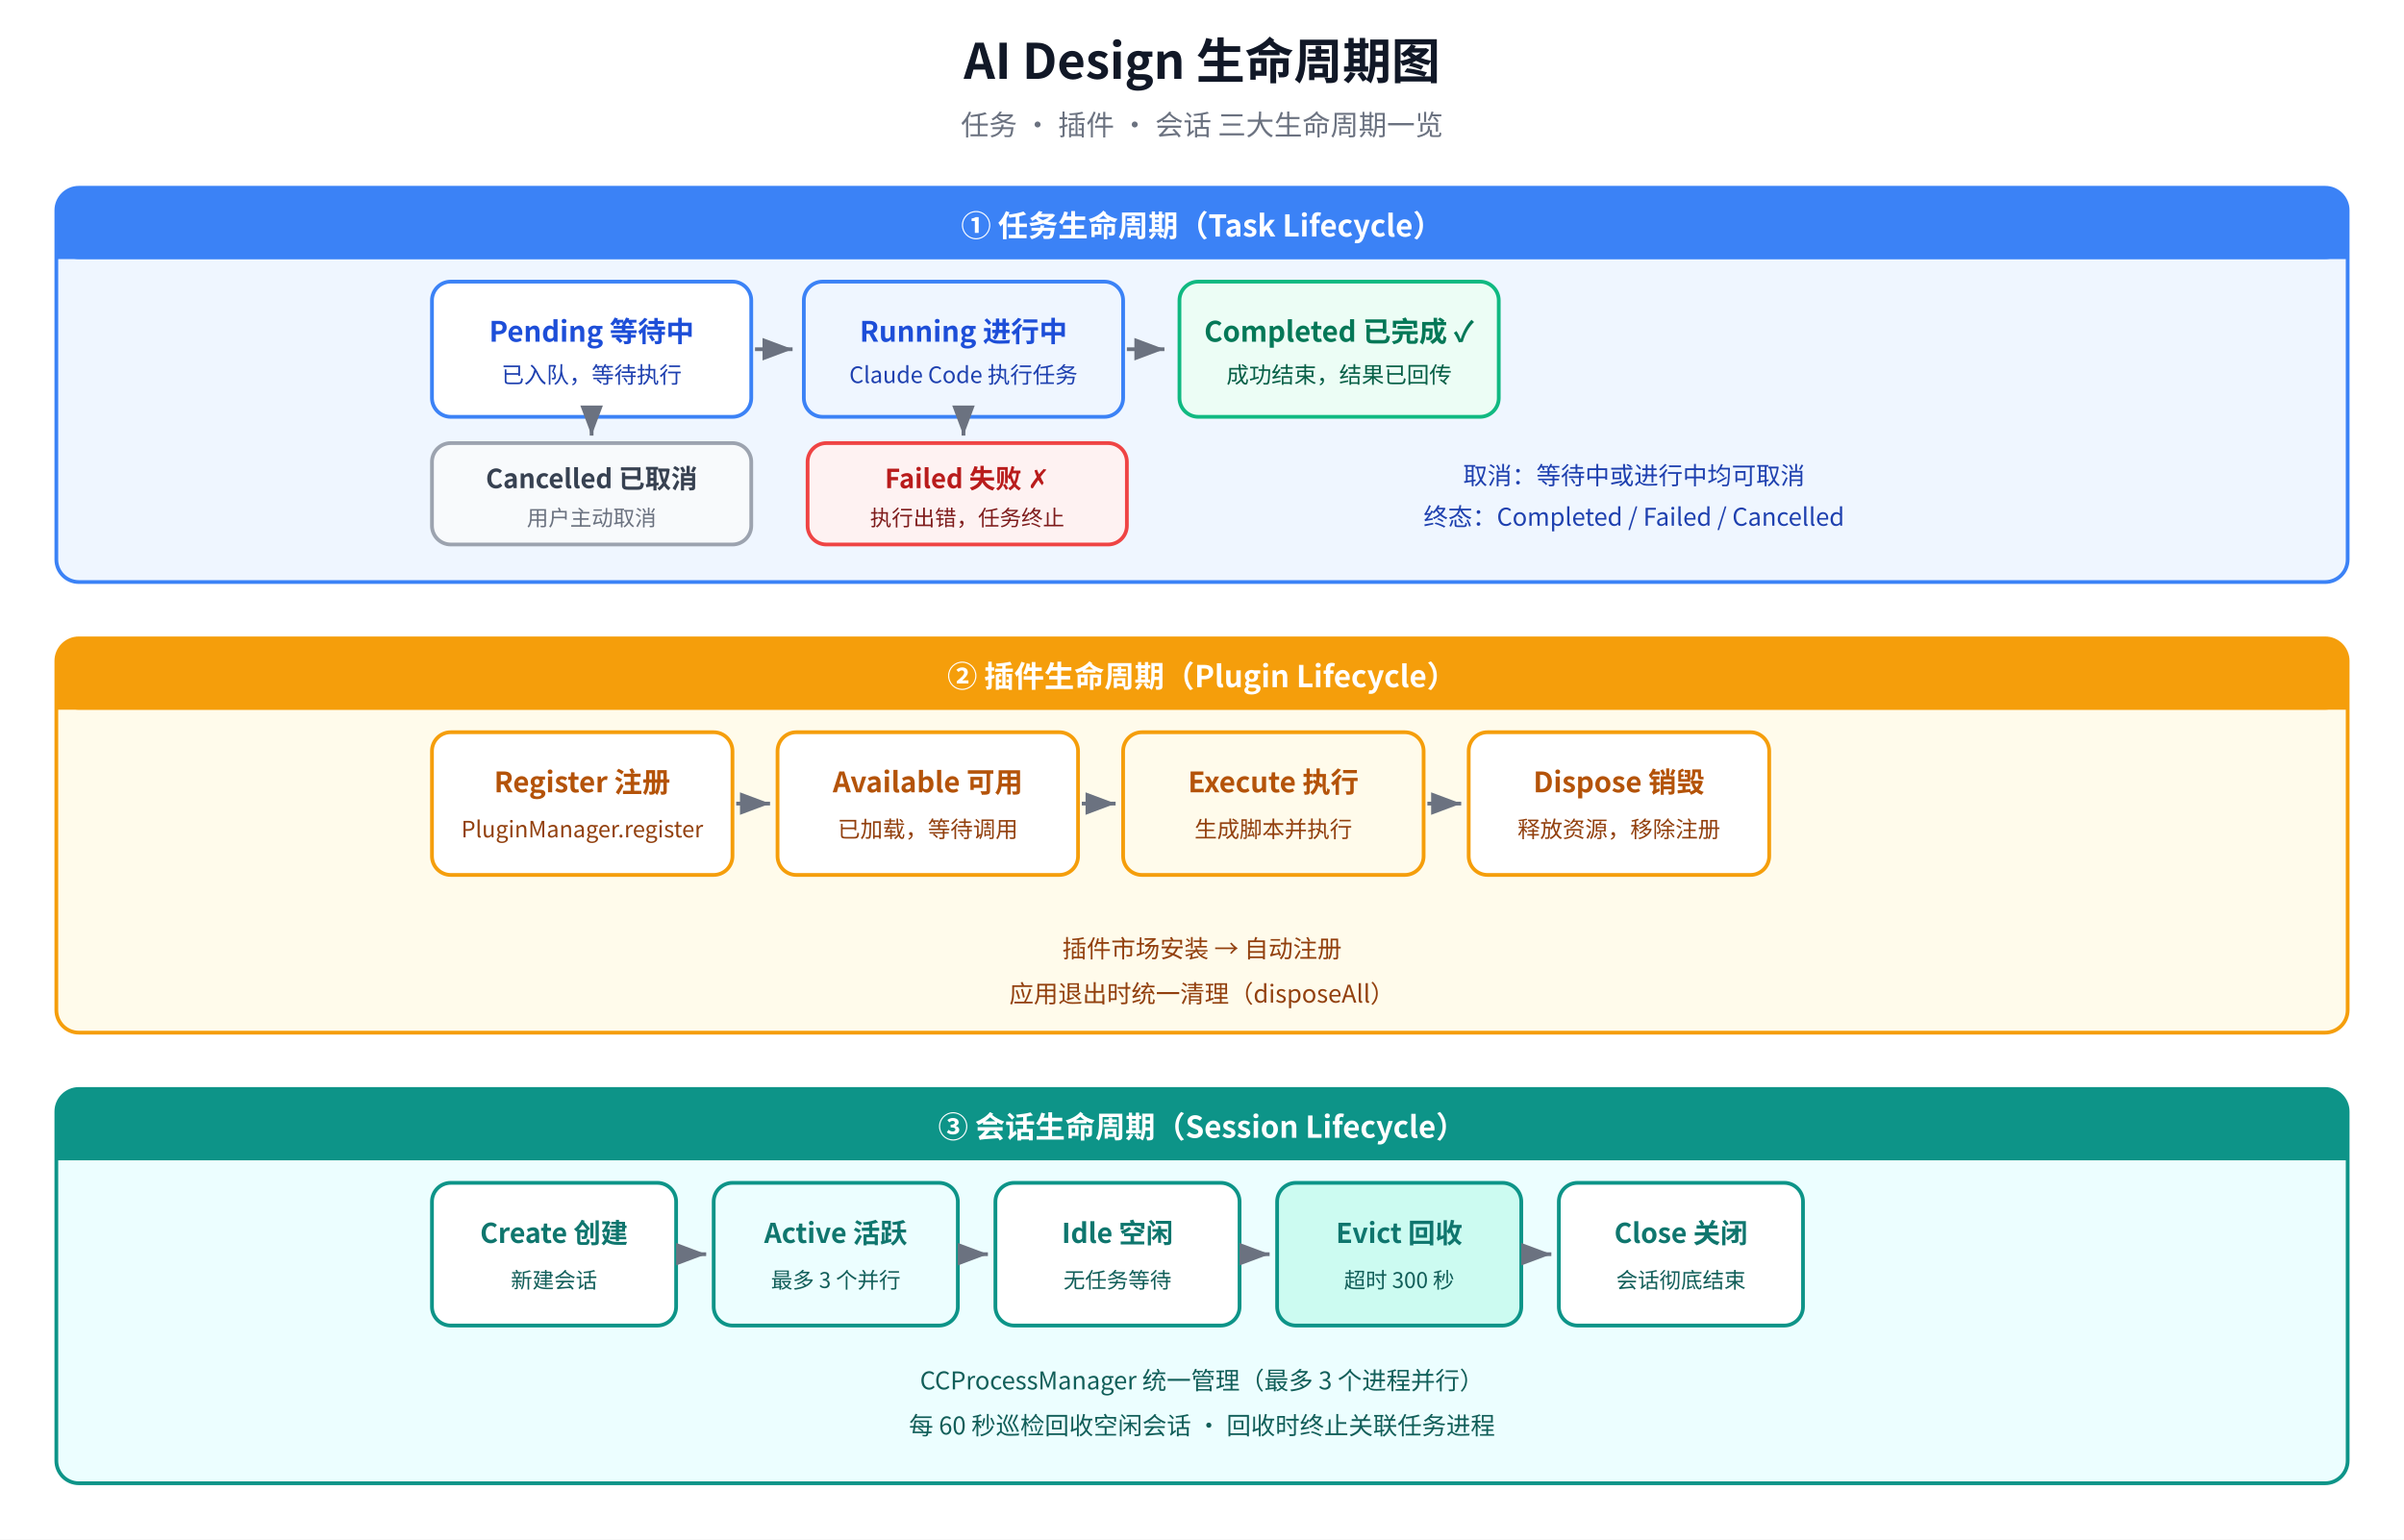
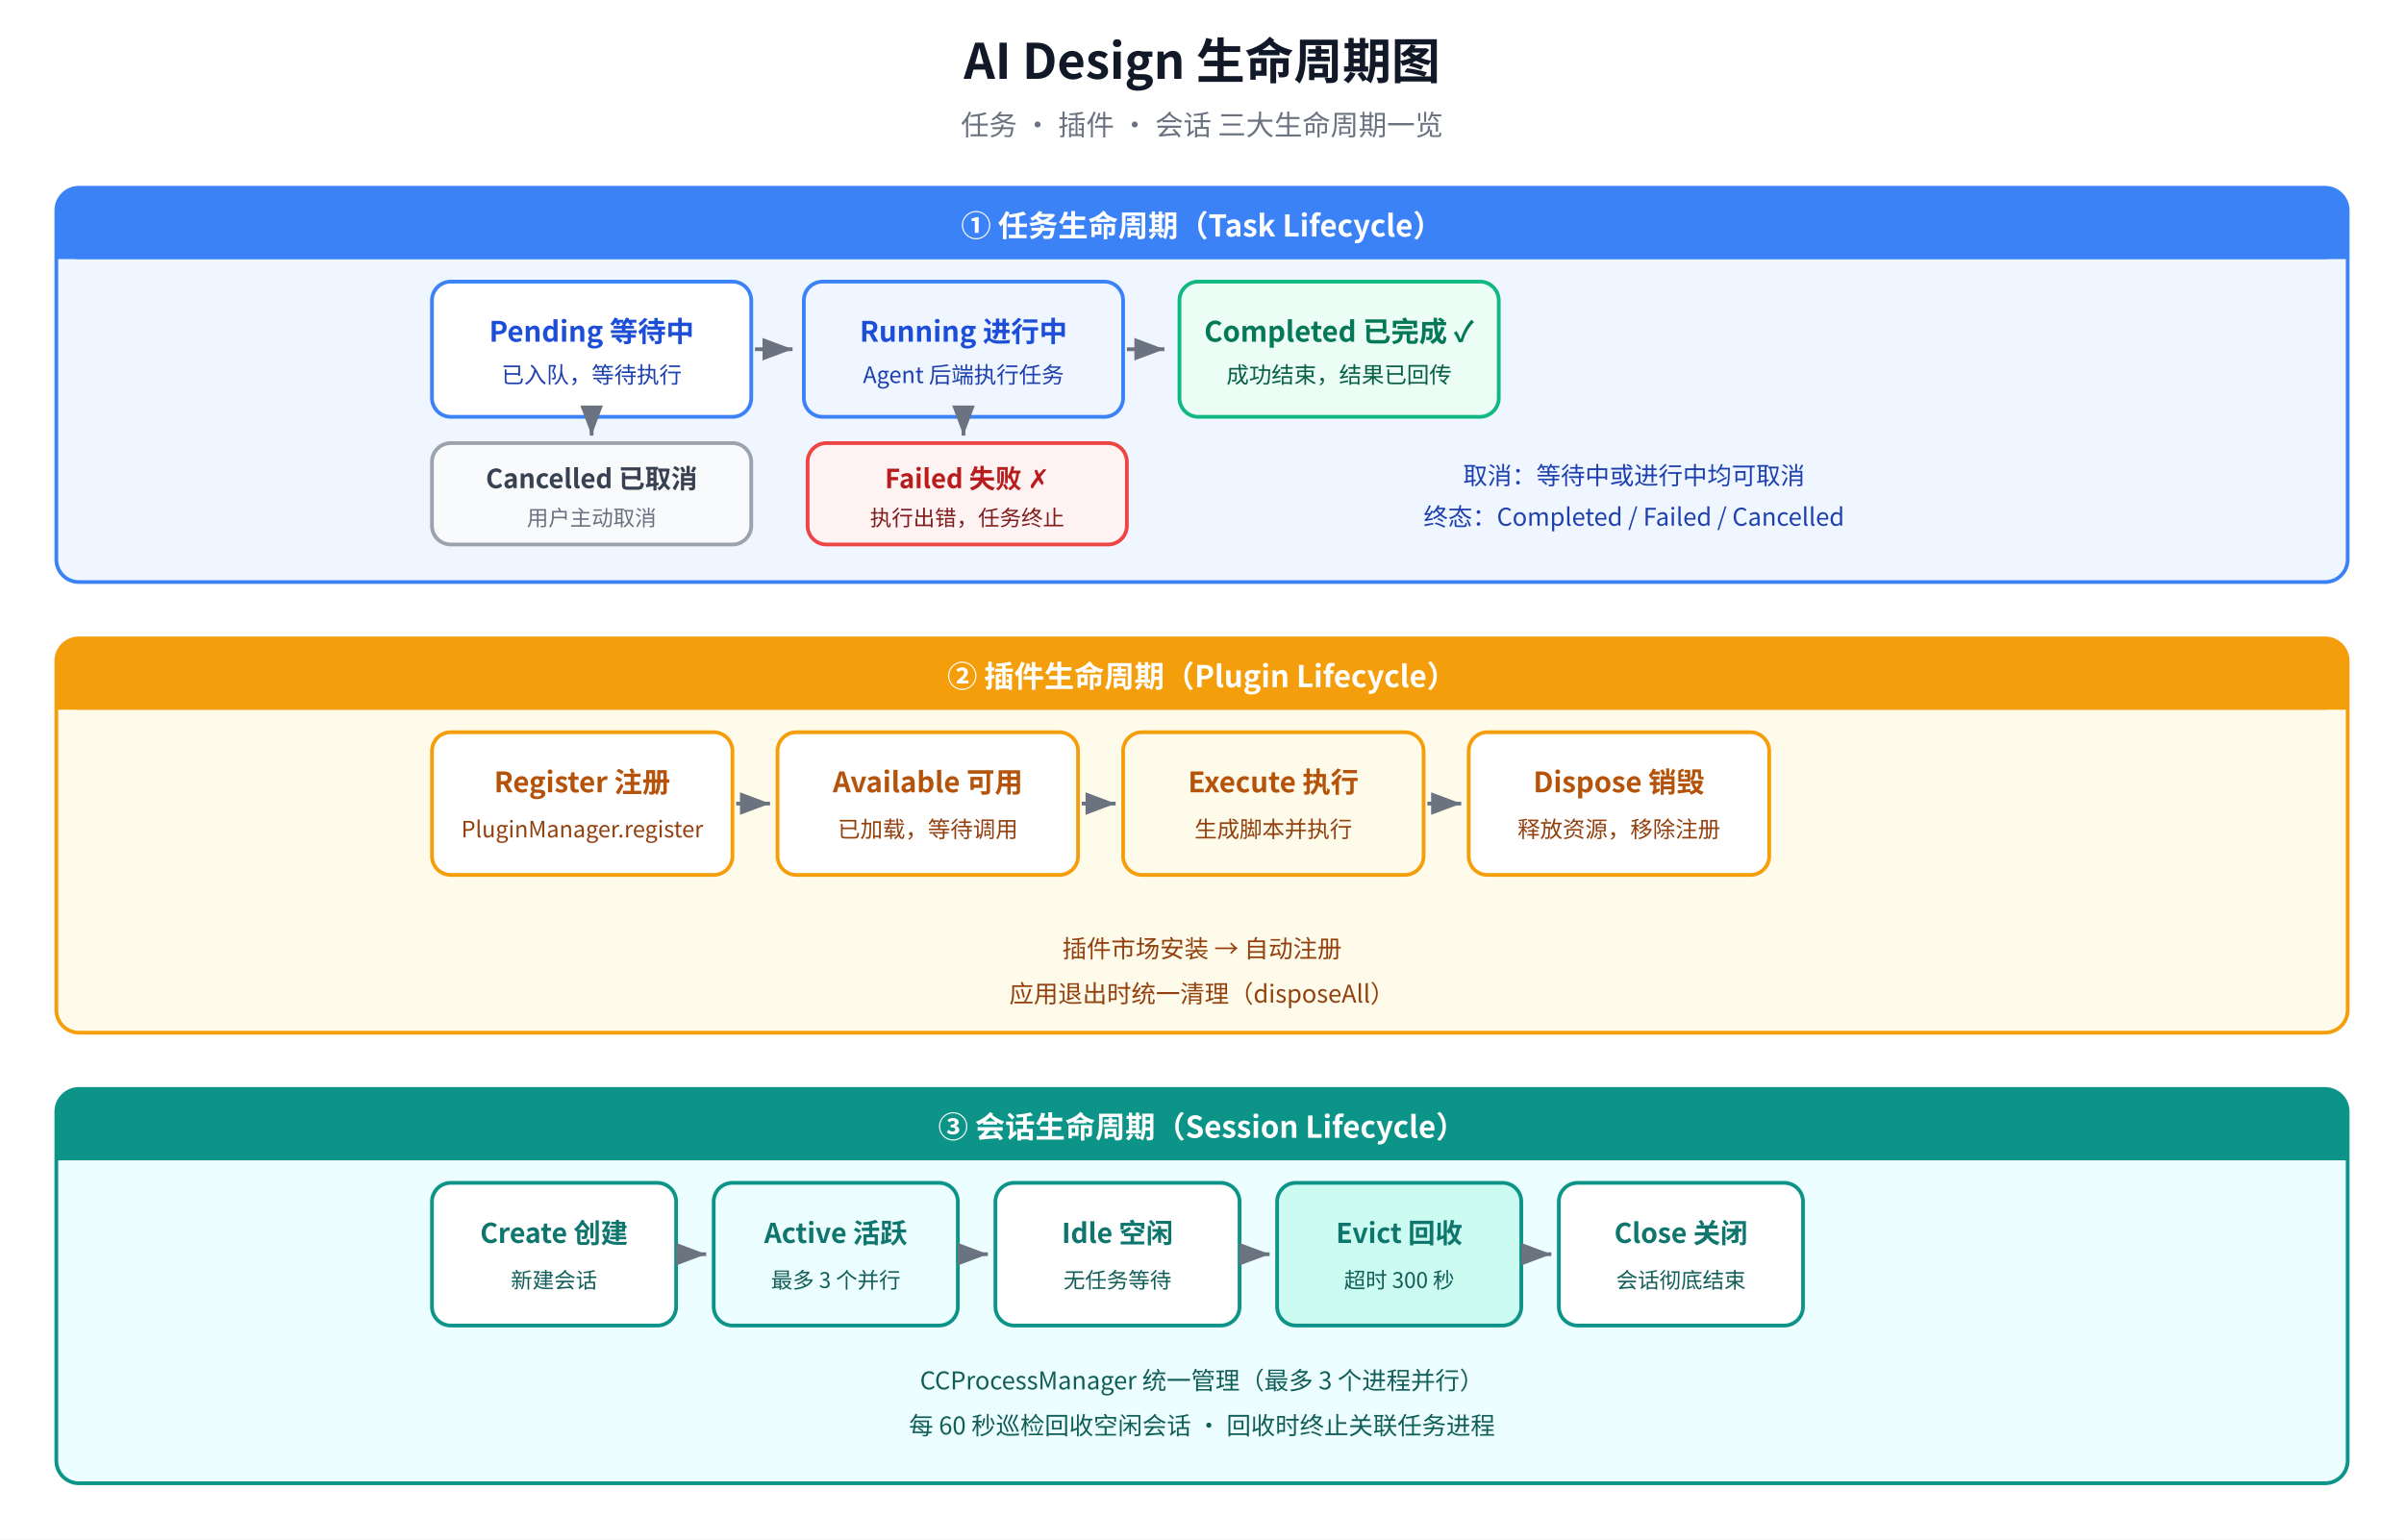
<svg xmlns="http://www.w3.org/2000/svg" width="1280" height="820" viewBox="0 0 1280 820" font-family="'PingFang SC','Microsoft YaHei','Noto Sans CJK SC',Arial,sans-serif">
  <defs>
    <marker id="arrow" markerWidth="10" markerHeight="10" refX="8" refY="3" orient="auto">
      <path d="M0,0 L8,3 L0,6 Z" fill="#6b7280" />
    </marker>
    <style>
      .halo { paint-order: stroke; stroke: #ffffff; stroke-width: 4px; }
      .chip { fill: #ffffff; stroke: #d1d5db; stroke-width: 1.2; }
    </style>
  </defs>
  <rect width="1280" height="820" fill="#ffffff" />
  <text x="640" y="42" font-size="26" font-weight="bold" fill="#111827" text-anchor="middle">AI Design 生命周期图</text>
  <text x="640" y="72" font-size="15" fill="#6b7280" text-anchor="middle">任务 · 插件 · 会话 三大生命周期一览</text>
  <rect x="30" y="100" width="1220" height="210" rx="12" fill="#eff6ff" stroke="#3b82f6" stroke-width="2" />
  <rect x="30" y="100" width="1220" height="38" rx="12" fill="#3b82f6" />
  <rect x="30" y="125" width="1220" height="13" fill="#3b82f6" />
  <text x="640" y="126" font-size="16" font-weight="bold" fill="#ffffff" text-anchor="middle">① 任务生命周期（Task Lifecycle）</text>
  <rect x="230" y="150" width="170" height="72" rx="10" fill="#ffffff" stroke="#3b82f6" stroke-width="2" />
  <text x="315" y="182" font-size="15" font-weight="bold" fill="#1d4ed8" text-anchor="middle">Pending 等待中</text>
  <text x="315" y="204" font-size="12" fill="#1e40af" text-anchor="middle">已入队，等待执行</text>
  <line x1="402" y1="186" x2="422" y2="186" stroke="#6b7280" stroke-width="2" marker-end="url(#arrow)" />
  <rect x="428" y="150" width="170" height="72" rx="10" fill="#eff6ff" stroke="#3b82f6" stroke-width="2" />
  <text x="513" y="182" font-size="15" font-weight="bold" fill="#1d4ed8" text-anchor="middle">Running 进行中</text>
-   <text x="513" y="204" font-size="12" fill="#1e40af" text-anchor="middle">Claude Code 执行任务</text>
+   <text x="513" y="204" font-size="12" fill="#1e40af" text-anchor="middle">Agent 后端执行任务</text>
  <line x1="600" y1="186" x2="620" y2="186" stroke="#6b7280" stroke-width="2" marker-end="url(#arrow)" />
  <rect x="628" y="150" width="170" height="72" rx="10" fill="#ecfdf5" stroke="#10b981" stroke-width="2" />
  <text x="713" y="182" font-size="15" font-weight="bold" fill="#047857" text-anchor="middle">Completed 已完成 ✓</text>
  <text x="713" y="204" font-size="12" fill="#065f46" text-anchor="middle">成功结束，结果已回传</text>
  <line x1="315" y1="222" x2="315" y2="232" stroke="#6b7280" stroke-width="2" marker-end="url(#arrow)" />
  <rect x="230" y="236" width="170" height="54" rx="10" fill="#f8fafc" stroke="#9ca3af" stroke-width="2" />
  <text x="315" y="260" font-size="14" font-weight="bold" fill="#374151" text-anchor="middle">Cancelled 已取消</text>
  <text x="315" y="280" font-size="11.5" fill="#6b7280" text-anchor="middle">用户主动取消</text>
  <line x1="513" y1="222" x2="513" y2="232" stroke="#6b7280" stroke-width="2" marker-end="url(#arrow)" />
  <rect x="430" y="236" width="170" height="54" rx="10" fill="#fef2f2" stroke="#ef4444" stroke-width="2" />
  <text x="515" y="260" font-size="14" font-weight="bold" fill="#b91c1c" text-anchor="middle">Failed 失败 ✗</text>
  <text x="515" y="280" font-size="11.5" fill="#7f1d1d" text-anchor="middle">执行出错，任务终止</text>
  <text x="870" y="258" font-size="13" fill="#1e40af" text-anchor="middle">取消：等待中或进行中均可取消</text>
  <text x="870" y="280" font-size="13" fill="#1e40af" text-anchor="middle">终态：Completed / Failed / Cancelled</text>
  <rect x="30" y="340" width="1220" height="210" rx="12" fill="#fffbeb" stroke="#f59e0b" stroke-width="2" />
  <rect x="30" y="340" width="1220" height="38" rx="12" fill="#f59e0b" />
  <rect x="30" y="365" width="1220" height="13" fill="#f59e0b" />
  <text x="640" y="366" font-size="16" font-weight="bold" fill="#ffffff" text-anchor="middle">② 插件生命周期（Plugin Lifecycle）</text>
  <rect x="230" y="390" width="160" height="76" rx="10" fill="#ffffff" stroke="#f59e0b" stroke-width="2" />
  <text x="310" y="422" font-size="15" font-weight="bold" fill="#b45309" text-anchor="middle">Register 注册</text>
  <text x="310" y="446" font-size="12" fill="#92400e" text-anchor="middle">PluginManager.register</text>
  <line x1="392" y1="428" x2="410" y2="428" stroke="#6b7280" stroke-width="2" marker-end="url(#arrow)" />
  <rect x="414" y="390" width="160" height="76" rx="10" fill="#ffffff" stroke="#f59e0b" stroke-width="2" />
  <text x="494" y="422" font-size="15" font-weight="bold" fill="#b45309" text-anchor="middle">Available 可用</text>
  <text x="494" y="446" font-size="12" fill="#92400e" text-anchor="middle">已加载，等待调用</text>
  <line x1="576" y1="428" x2="594" y2="428" stroke="#6b7280" stroke-width="2" marker-end="url(#arrow)" />
  <rect x="598" y="390" width="160" height="76" rx="10" fill="#fffbeb" stroke="#f59e0b" stroke-width="2" />
  <text x="678" y="422" font-size="15" font-weight="bold" fill="#b45309" text-anchor="middle">Execute 执行</text>
  <text x="678" y="446" font-size="12" fill="#92400e" text-anchor="middle">生成脚本并执行</text>
  <line x1="760" y1="428" x2="778" y2="428" stroke="#6b7280" stroke-width="2" marker-end="url(#arrow)" />
  <rect x="782" y="390" width="160" height="76" rx="10" fill="#ffffff" stroke="#f59e0b" stroke-width="2" />
  <text x="862" y="422" font-size="15" font-weight="bold" fill="#b45309" text-anchor="middle">Dispose 销毁</text>
  <text x="862" y="446" font-size="12" fill="#92400e" text-anchor="middle">释放资源，移除注册</text>
  <text x="640" y="510" font-size="13" fill="#92400e" text-anchor="middle">插件市场安装 → 自动注册</text>
  <text x="640" y="534" font-size="13" fill="#92400e" text-anchor="middle">应用退出时统一清理（disposeAll）</text>
  <rect x="30" y="580" width="1220" height="210" rx="12" fill="#ecfeff" stroke="#0d9488" stroke-width="2" />
  <rect x="30" y="580" width="1220" height="38" rx="12" fill="#0d9488" />
  <rect x="30" y="605" width="1220" height="13" fill="#0d9488" />
  <text x="640" y="606" font-size="16" font-weight="bold" fill="#ffffff" text-anchor="middle">③ 会话生命周期（Session Lifecycle）</text>
  <rect x="230" y="630" width="130" height="76" rx="10" fill="#ffffff" stroke="#0d9488" stroke-width="2" />
  <text x="295" y="662" font-size="14.5" font-weight="bold" fill="#0f766e" text-anchor="middle">Create 创建</text>
  <text x="295" y="686" font-size="11.5" fill="#115e59" text-anchor="middle">新建会话</text>
  <line x1="362" y1="668" x2="376" y2="668" stroke="#6b7280" stroke-width="2" marker-end="url(#arrow)" />
  <rect x="380" y="630" width="130" height="76" rx="10" fill="#ecfeff" stroke="#0d9488" stroke-width="2" />
  <text x="445" y="662" font-size="14.5" font-weight="bold" fill="#0f766e" text-anchor="middle">Active 活跃</text>
  <text x="445" y="686" font-size="11.5" fill="#115e59" text-anchor="middle">最多 3 个并行</text>
  <line x1="512" y1="668" x2="526" y2="668" stroke="#6b7280" stroke-width="2" marker-end="url(#arrow)" />
  <rect x="530" y="630" width="130" height="76" rx="10" fill="#ffffff" stroke="#0d9488" stroke-width="2" />
  <text x="595" y="662" font-size="14.5" font-weight="bold" fill="#0f766e" text-anchor="middle">Idle 空闲</text>
  <text x="595" y="686" font-size="11.5" fill="#115e59" text-anchor="middle">无任务等待</text>
  <line x1="662" y1="668" x2="676" y2="668" stroke="#6b7280" stroke-width="2" marker-end="url(#arrow)" />
  <rect x="680" y="630" width="130" height="76" rx="10" fill="#ccfbf1" stroke="#0d9488" stroke-width="2" />
  <text x="745" y="662" font-size="14.5" font-weight="bold" fill="#0f766e" text-anchor="middle">Evict 回收</text>
  <text x="745" y="686" font-size="11.5" fill="#115e59" text-anchor="middle">超时 300 秒</text>
  <line x1="812" y1="668" x2="826" y2="668" stroke="#6b7280" stroke-width="2" marker-end="url(#arrow)" />
  <rect x="830" y="630" width="130" height="76" rx="10" fill="#ffffff" stroke="#0d9488" stroke-width="2" />
  <text x="895" y="662" font-size="14.5" font-weight="bold" fill="#0f766e" text-anchor="middle">Close 关闭</text>
  <text x="895" y="686" font-size="11.5" fill="#115e59" text-anchor="middle">会话彻底结束</text>
  <text x="640" y="740" font-size="13" fill="#115e59" text-anchor="middle">CCProcessManager 统一管理（最多 3 个进程并行）</text>
  <text x="640" y="764" font-size="13" fill="#115e59" text-anchor="middle">每 60 秒巡检回收空闲会话 · 回收时终止关联任务进程</text>
</svg>
